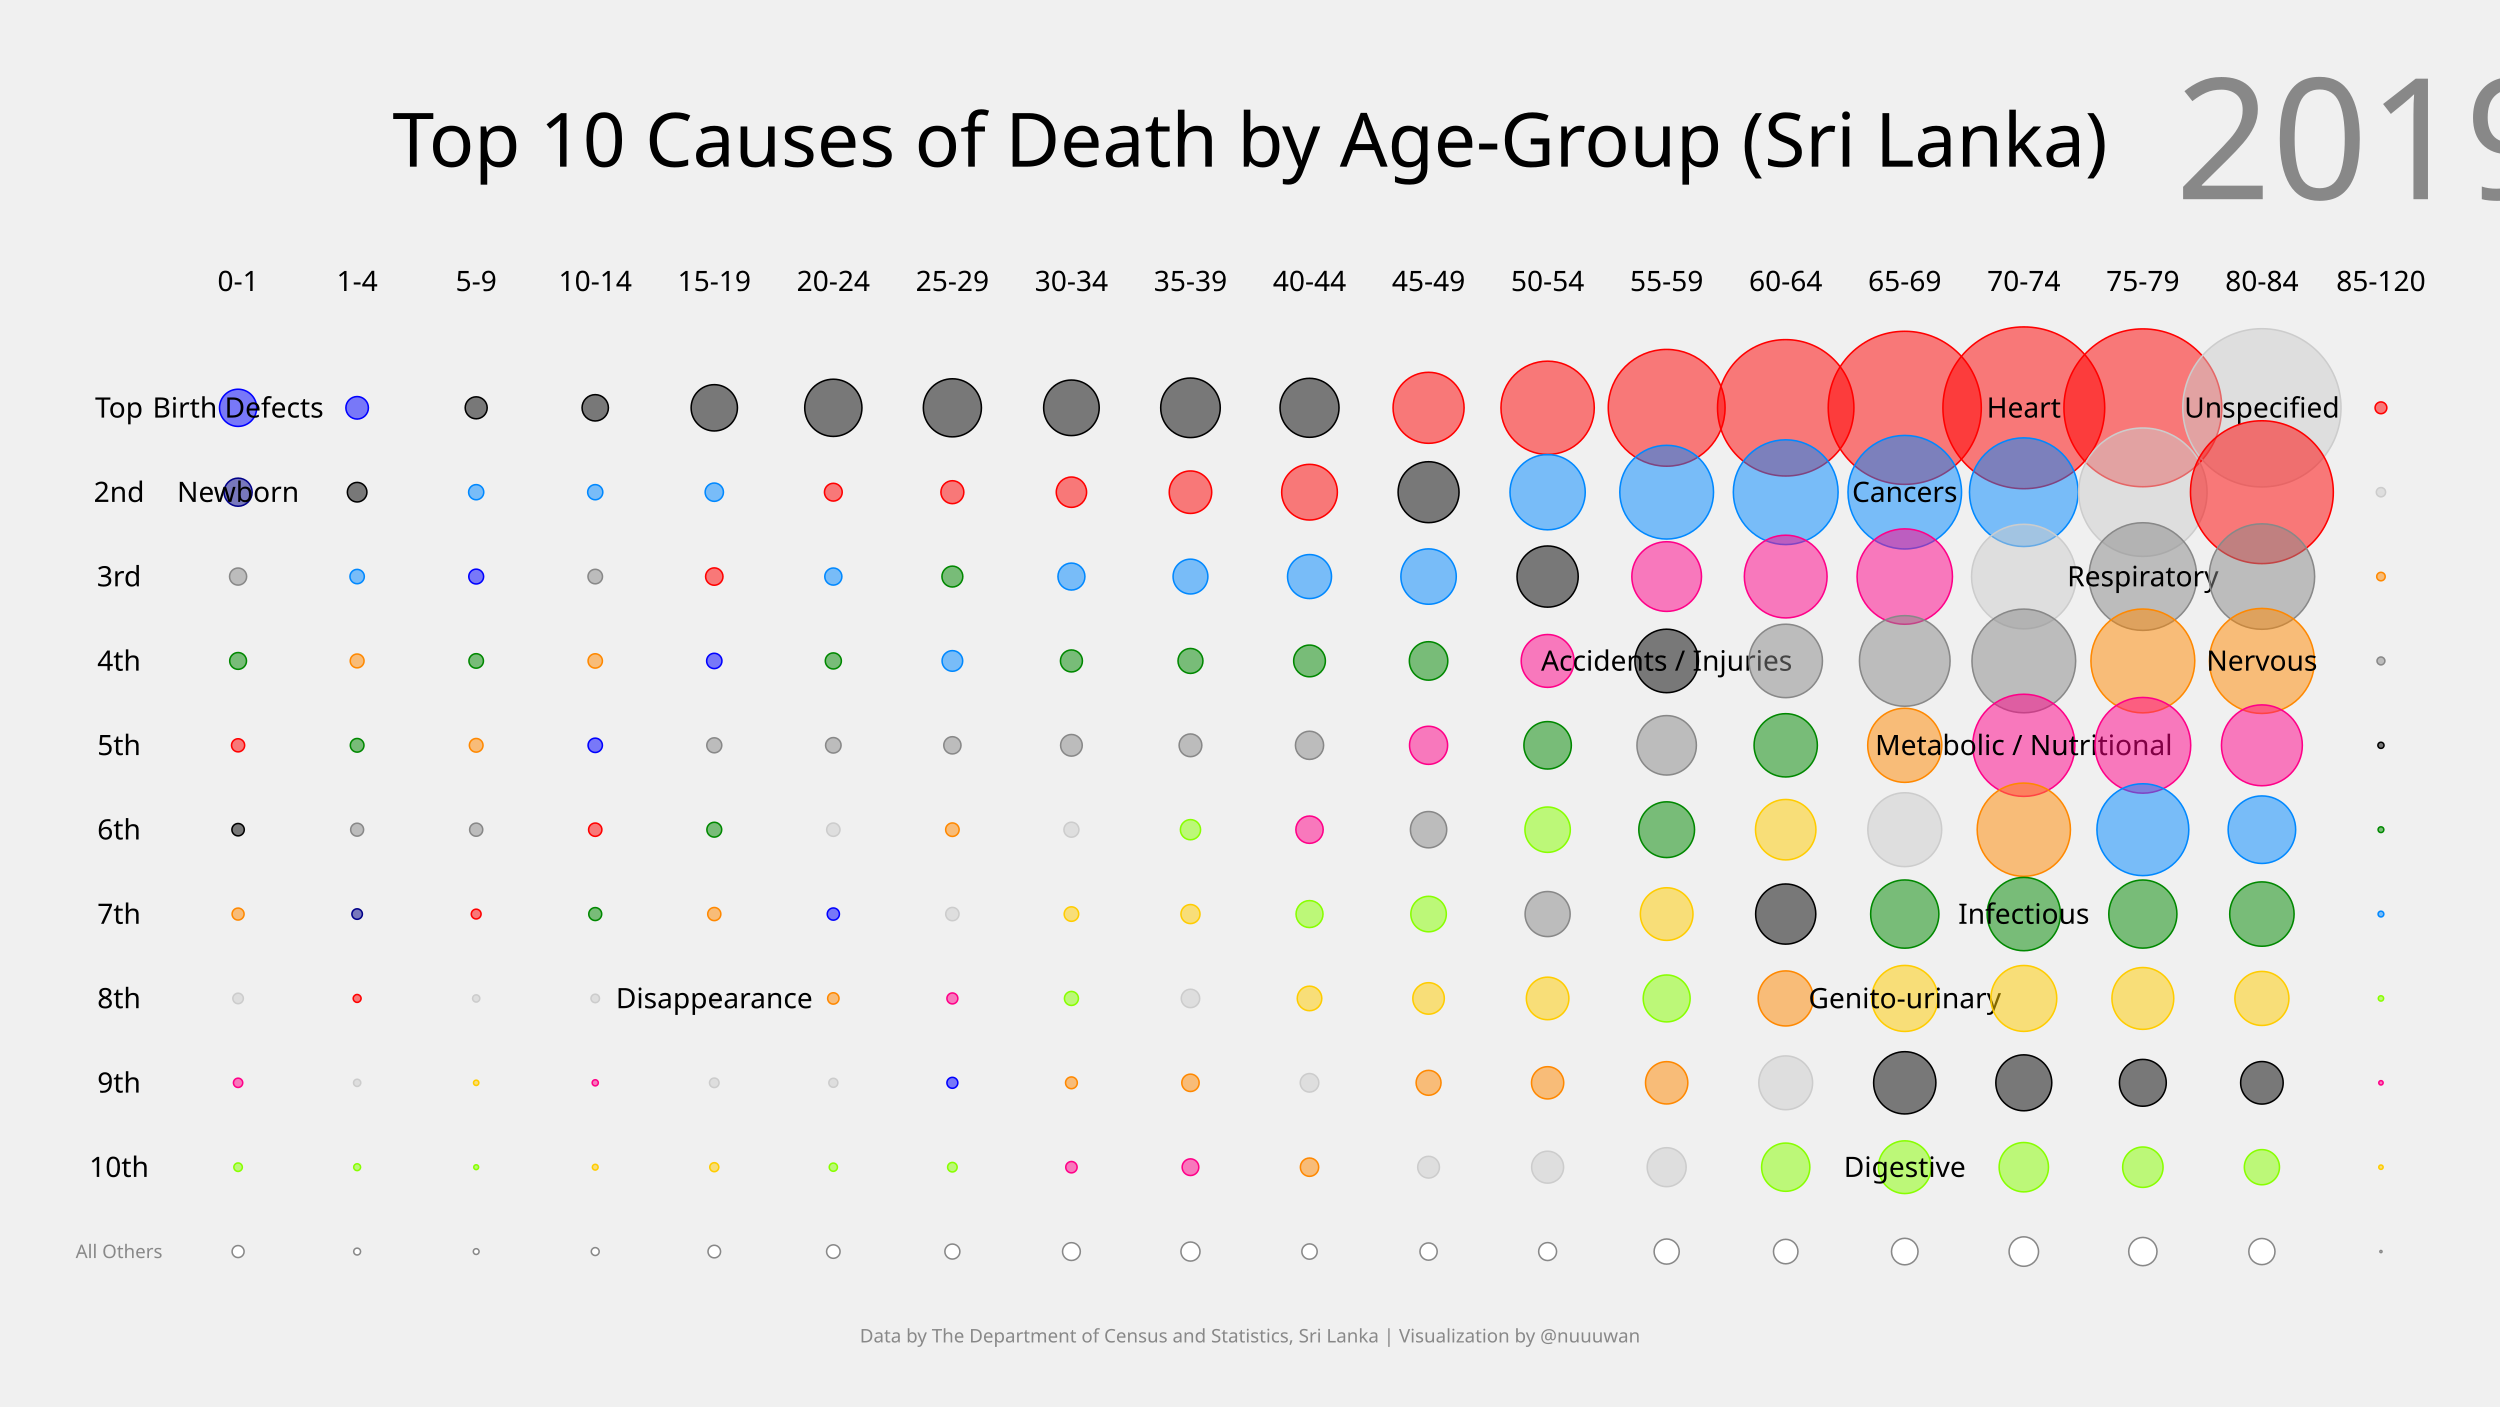
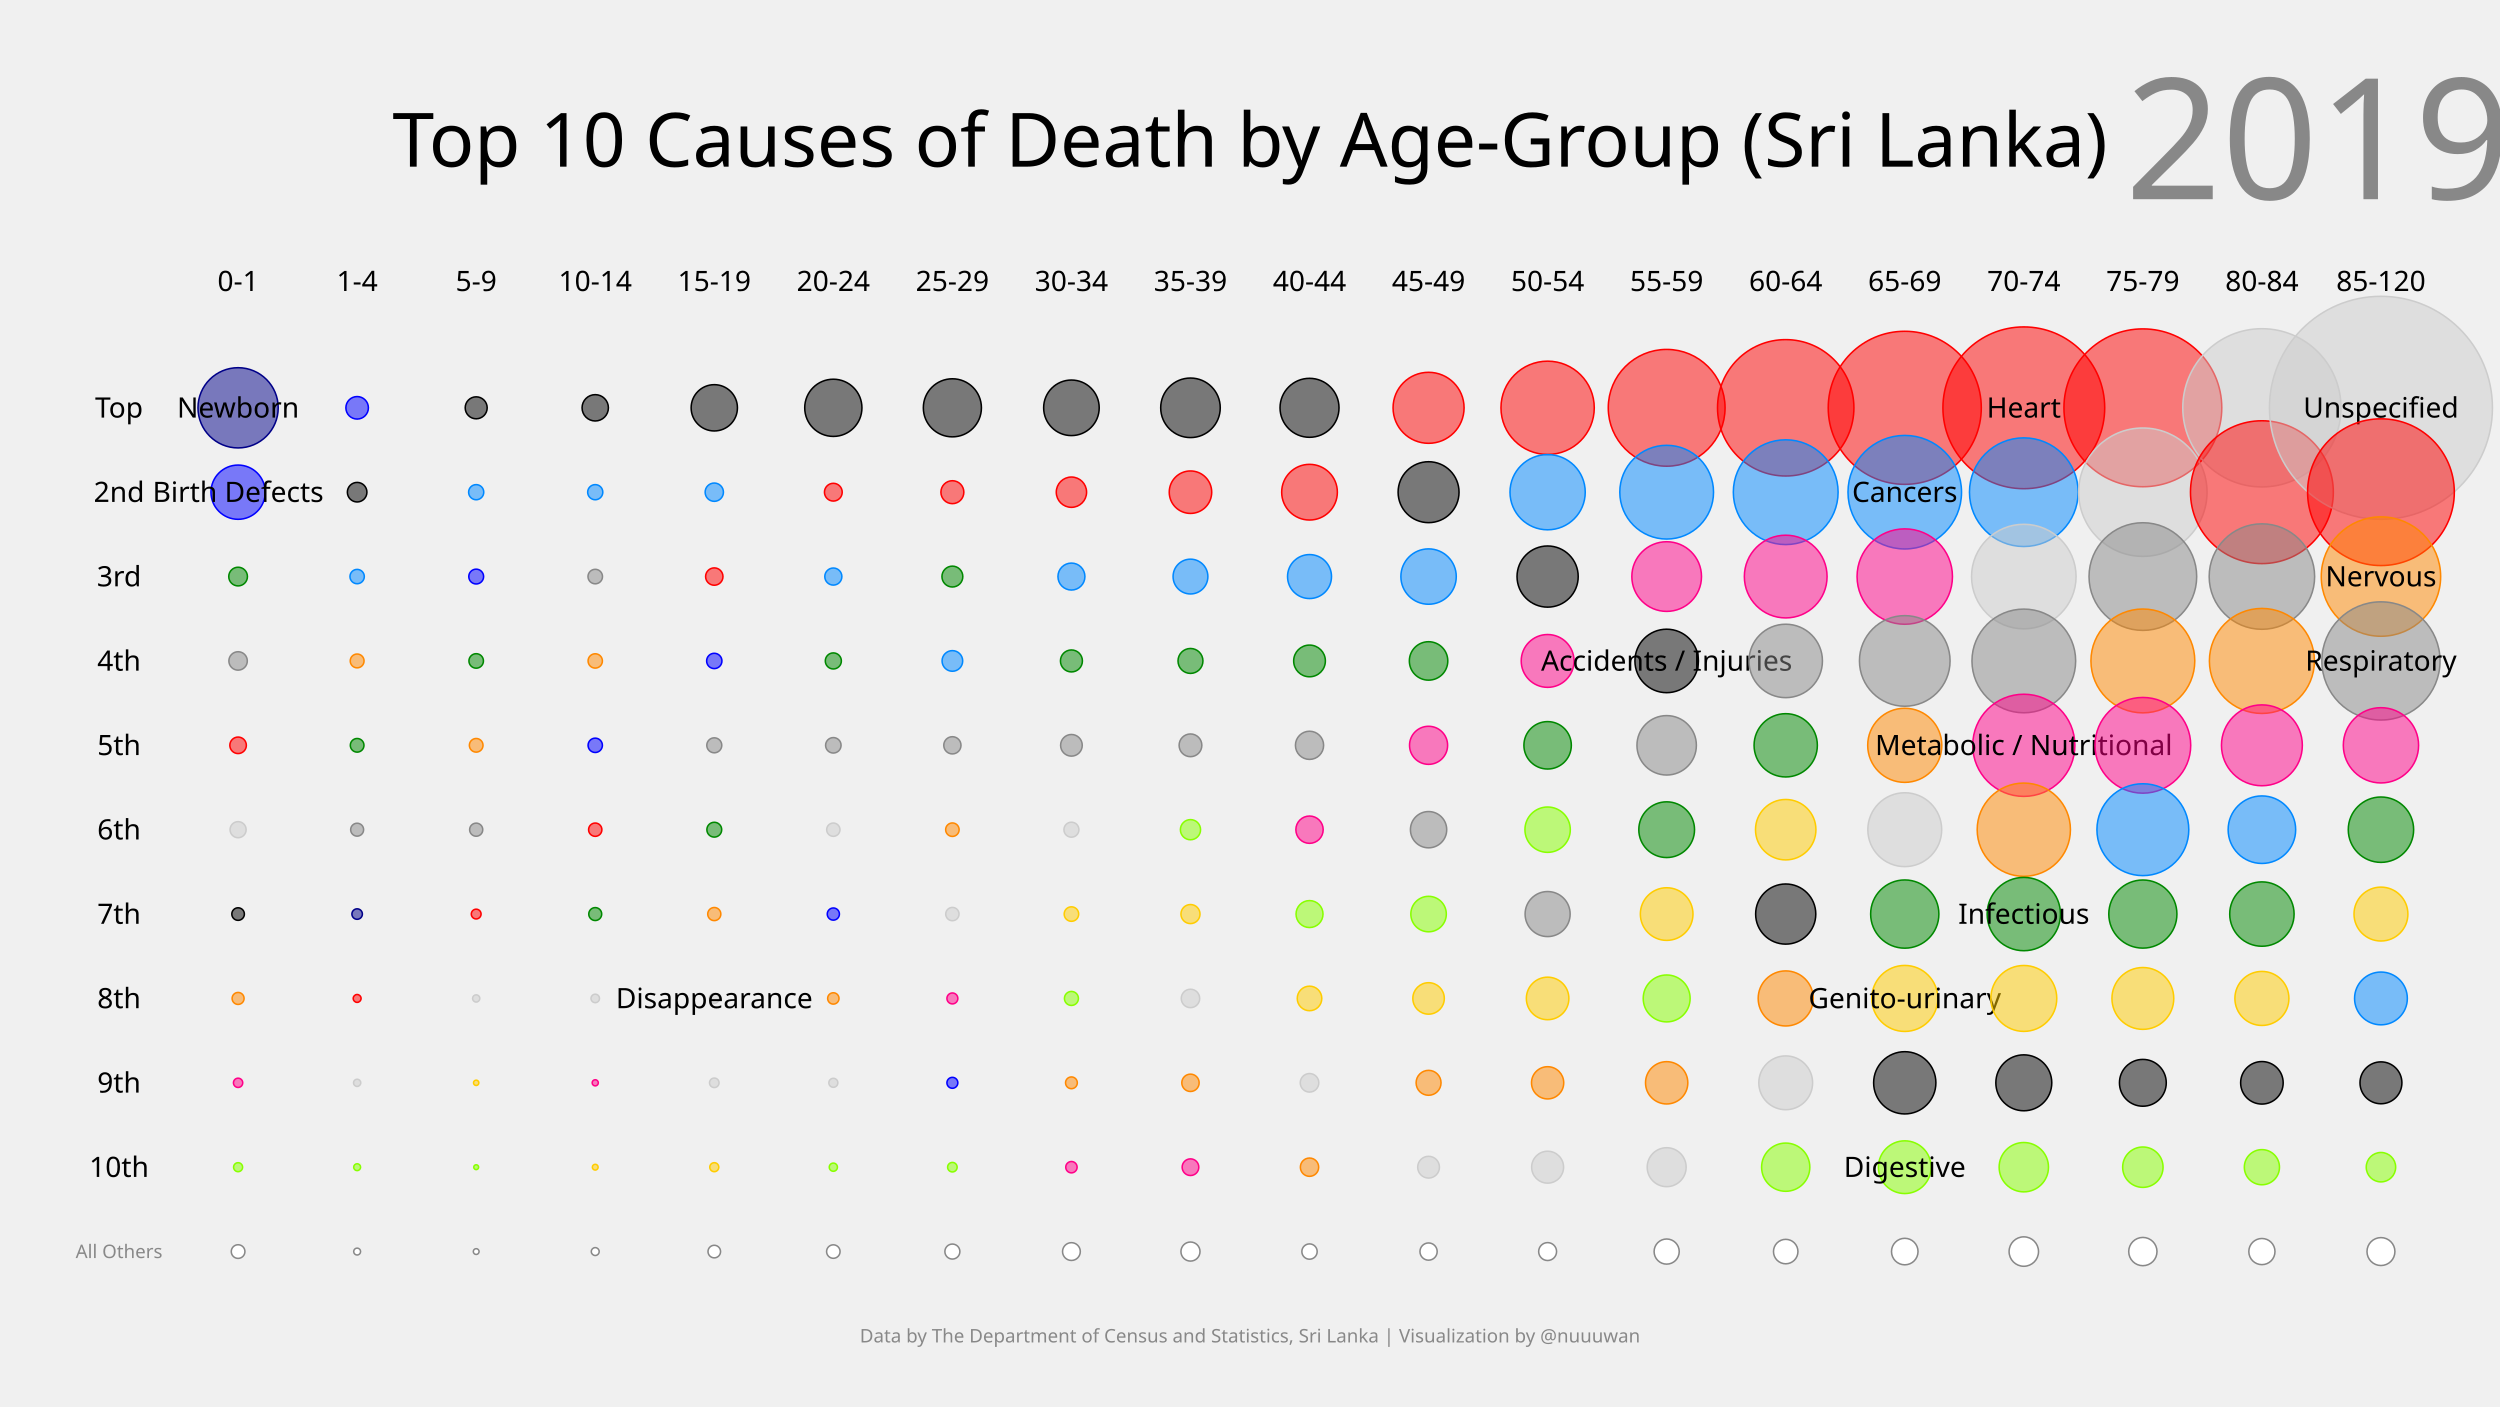
<svg xmlns="http://www.w3.org/2000/svg" width="1600" height="900">
  <g>
    <text x="800.0" y="90" text-anchor="middle" dominant-baseline="middle" font-size="48" font-family="P22 Johnston" fill="black">Top 10 Causes of Death by Age-Group (Sri Lanka)</text>
-     <text x="1392.0" y="90" text-anchor="start" dominant-baseline="middle" font-size="108" font-family="P22 Johnston" fill="#888">2019</text>
+     <text x="1360.0" y="90" text-anchor="start" dominant-baseline="middle" font-size="108" font-family="P22 Johnston" fill="#888">2019</text>
  </g>
  <g>
    <g>
      <text x="152.381" y="180" text-anchor="middle" dominant-baseline="middle" font-size="18.0" font-family="P22 Johnston" fill="black">0-1</text>
      <text x="76.19" y="261.0" text-anchor="middle" dominant-baseline="middle" font-size="18.0" font-family="P22 Johnston" fill="black">Top</text>
-       <circle cx="152.381" cy="261.0" r="11.9" stroke="#00f" fill="#00f" fill-opacity="0.5" />
-       <text x="152.381" y="261.0" text-anchor="middle" dominant-baseline="middle" font-size="18.0" font-family="P22 Johnston" fill="black">Birth Defects</text>
+       <circle cx="152.381" cy="261.0" r="25.672" stroke="#008" fill="#008" fill-opacity="0.5" />
+       <text x="152.381" y="261.0" text-anchor="middle" dominant-baseline="middle" font-size="18.0" font-family="P22 Johnston" fill="black">Newborn</text>
      <text x="76.19" y="315.0" text-anchor="middle" dominant-baseline="middle" font-size="18.0" font-family="P22 Johnston" fill="black">2nd</text>
-       <circle cx="152.381" cy="315.0" r="8.992" stroke="#008" fill="#008" fill-opacity="0.5" />
-       <text x="152.381" y="315.0" text-anchor="middle" dominant-baseline="middle" font-size="18.0" font-family="P22 Johnston" fill="black">Newborn</text>
+       <circle cx="152.381" cy="315.0" r="17.359" stroke="#00f" fill="#00f" fill-opacity="0.5" />
+       <text x="152.381" y="315.0" text-anchor="middle" dominant-baseline="middle" font-size="18.0" font-family="P22 Johnston" fill="black">Birth Defects</text>
      <text x="76.19" y="369.0" text-anchor="middle" dominant-baseline="middle" font-size="18.0" font-family="P22 Johnston" fill="black">3rd</text>
-       <circle cx="152.381" cy="369.0" r="5.467" stroke="#888" fill="#888" fill-opacity="0.5" />
+       <circle cx="152.381" cy="369.0" r="5.981" stroke="#080" fill="#080" fill-opacity="0.5" />
      <text x="76.19" y="423.0" text-anchor="middle" dominant-baseline="middle" font-size="18.0" font-family="P22 Johnston" fill="black">4th</text>
-       <circle cx="152.381" cy="423.0" r="5.377" stroke="#080" fill="#080" fill-opacity="0.5" />
+       <circle cx="152.381" cy="423.0" r="5.898" stroke="#888" fill="#888" fill-opacity="0.5" />
      <text x="76.19" y="477.0" text-anchor="middle" dominant-baseline="middle" font-size="18.0" font-family="P22 Johnston" fill="black">5th</text>
-       <circle cx="152.381" cy="477.0" r="4.2" stroke="#f00" fill="#f00" fill-opacity="0.5" />
+       <circle cx="152.381" cy="477.0" r="5.285" stroke="#f00" fill="#f00" fill-opacity="0.5" />
      <text x="76.19" y="531.0" text-anchor="middle" dominant-baseline="middle" font-size="18.0" font-family="P22 Johnston" fill="black">6th</text>
-       <circle cx="152.381" cy="531.0" r="3.96" stroke="#000" fill="#000" fill-opacity="0.5" />
+       <circle cx="152.381" cy="531.0" r="5.144" stroke="#ccc" fill="#ccc" fill-opacity="0.5" />
      <text x="76.19" y="585.0" text-anchor="middle" dominant-baseline="middle" font-size="18.0" font-family="P22 Johnston" fill="black">7th</text>
-       <circle cx="152.381" cy="585.0" r="3.834" stroke="#f80" fill="#f80" fill-opacity="0.5" />
+       <circle cx="152.381" cy="585.0" r="4.021" stroke="#000" fill="#000" fill-opacity="0.5" />
      <text x="76.19" y="639.0" text-anchor="middle" dominant-baseline="middle" font-size="18.0" font-family="P22 Johnston" fill="black">8th</text>
-       <circle cx="152.381" cy="639.0" r="3.357" stroke="#ccc" fill="#ccc" fill-opacity="0.5" />
+       <circle cx="152.381" cy="639.0" r="3.834" stroke="#f80" fill="#f80" fill-opacity="0.5" />
      <text x="76.19" y="693.0" text-anchor="middle" dominant-baseline="middle" font-size="18.0" font-family="P22 Johnston" fill="black">9th</text>
      <circle cx="152.381" cy="693.0" r="2.97" stroke="#f08" fill="#f08" fill-opacity="0.5" />
      <text x="76.19" y="747.0" text-anchor="middle" dominant-baseline="middle" font-size="18.0" font-family="P22 Johnston" fill="black">10th</text>
-       <circle cx="152.381" cy="747.0" r="2.711" stroke="#8f0" fill="#8f0" fill-opacity="0.5" />
-       <circle cx="152.381" cy="801.0" r="3.834" stroke="#888" fill="#fff" />
+       <circle cx="152.381" cy="747.0" r="2.886" stroke="#8f0" fill="#8f0" fill-opacity="0.5" />
+       <circle cx="152.381" cy="801.0" r="4.371" stroke="#888" fill="#fff" />
      <text x="76.19" y="801.0" text-anchor="middle" dominant-baseline="middle" font-size="12" font-family="P22 Johnston" fill="#888">All Others</text>
    </g>
    <g>
      <text x="228.571" y="180" text-anchor="middle" dominant-baseline="middle" font-size="18.0" font-family="P22 Johnston" fill="black">1-4</text>
      <circle cx="228.571" cy="261.0" r="7.207" stroke="#00f" fill="#00f" fill-opacity="0.5" />
      <circle cx="228.571" cy="315.0" r="6.261" stroke="#000" fill="#000" fill-opacity="0.5" />
      <circle cx="228.571" cy="369.0" r="4.59" stroke="#08f" fill="#08f" fill-opacity="0.5" />
      <circle cx="228.571" cy="423.0" r="4.427" stroke="#f80" fill="#f80" fill-opacity="0.5" />
      <circle cx="228.571" cy="477.0" r="4.371" stroke="#080" fill="#080" fill-opacity="0.5" />
      <circle cx="228.571" cy="531.0" r="4.141" stroke="#888" fill="#888" fill-opacity="0.5" />
      <circle cx="228.571" cy="585.0" r="3.357" stroke="#008" fill="#008" fill-opacity="0.5" />
      <circle cx="228.571" cy="639.0" r="2.524" stroke="#f00" fill="#f00" fill-opacity="0.5" />
      <circle cx="228.571" cy="693.0" r="2.322" stroke="#ccc" fill="#ccc" fill-opacity="0.5" />
      <circle cx="228.571" cy="747.0" r="2.214" stroke="#8f0" fill="#8f0" fill-opacity="0.5" />
      <circle cx="228.571" cy="801.0" r="2.214" stroke="#888" fill="#fff" />
    </g>
    <g>
      <text x="304.762" y="180" text-anchor="middle" dominant-baseline="middle" font-size="18.0" font-family="P22 Johnston" fill="black">5-9</text>
      <circle cx="304.762" cy="261.0" r="7.035" stroke="#000" fill="#000" fill-opacity="0.5" />
      <circle cx="304.762" cy="315.0" r="4.85" stroke="#08f" fill="#08f" fill-opacity="0.5" />
      <circle cx="304.762" cy="369.0" r="4.748" stroke="#00f" fill="#00f" fill-opacity="0.5" />
      <circle cx="304.762" cy="423.0" r="4.643" stroke="#080" fill="#080" fill-opacity="0.5" />
      <circle cx="304.762" cy="477.0" r="4.371" stroke="#f80" fill="#f80" fill-opacity="0.5" />
      <circle cx="304.762" cy="531.0" r="4.2" stroke="#888" fill="#888" fill-opacity="0.5" />
      <circle cx="304.762" cy="585.0" r="3.13" stroke="#f00" fill="#f00" fill-opacity="0.5" />
      <circle cx="304.762" cy="639.0" r="2.322" stroke="#ccc" fill="#ccc" fill-opacity="0.5" />
      <circle cx="304.762" cy="693.0" r="1.715" stroke="#fc0" fill="#fc0" fill-opacity="0.5" />
      <circle cx="304.762" cy="747.0" r="1.565" stroke="#8f0" fill="#8f0" fill-opacity="0.5" />
      <circle cx="304.762" cy="801.0" r="1.852" stroke="#888" fill="#fff" />
    </g>
    <g>
      <text x="380.952" y="180" text-anchor="middle" dominant-baseline="middle" font-size="18.0" font-family="P22 Johnston" fill="black">10-14</text>
      <circle cx="380.952" cy="261.0" r="8.429" stroke="#000" fill="#000" fill-opacity="0.5" />
      <circle cx="380.952" cy="315.0" r="4.85" stroke="#08f" fill="#08f" fill-opacity="0.5" />
      <circle cx="380.952" cy="369.0" r="4.643" stroke="#888" fill="#888" fill-opacity="0.5" />
      <circle cx="380.952" cy="423.0" r="4.59" stroke="#f80" fill="#f80" fill-opacity="0.5" />
      <circle cx="380.952" cy="477.0" r="4.59" stroke="#00f" fill="#00f" fill-opacity="0.5" />
      <circle cx="380.952" cy="531.0" r="4.258" stroke="#f00" fill="#f00" fill-opacity="0.5" />
      <circle cx="380.952" cy="585.0" r="4.141" stroke="#080" fill="#080" fill-opacity="0.5" />
      <circle cx="380.952" cy="639.0" r="2.711" stroke="#ccc" fill="#ccc" fill-opacity="0.5" />
      <circle cx="380.952" cy="693.0" r="1.98" stroke="#f08" fill="#f08" fill-opacity="0.5" />
      <circle cx="380.952" cy="747.0" r="1.852" stroke="#fc0" fill="#fc0" fill-opacity="0.5" />
      <circle cx="380.952" cy="801.0" r="2.524" stroke="#888" fill="#fff" />
    </g>
    <g>
      <text x="457.143" y="180" text-anchor="middle" dominant-baseline="middle" font-size="18.0" font-family="P22 Johnston" fill="black">15-19</text>
      <circle cx="457.143" cy="261.0" r="14.816" stroke="#000" fill="#000" fill-opacity="0.5" />
      <circle cx="457.143" cy="315.0" r="5.857" stroke="#08f" fill="#08f" fill-opacity="0.5" />
      <circle cx="457.143" cy="369.0" r="5.556" stroke="#f00" fill="#f00" fill-opacity="0.5" />
      <circle cx="457.143" cy="423.0" r="4.9" stroke="#00f" fill="#00f" fill-opacity="0.5" />
      <circle cx="457.143" cy="477.0" r="4.799" stroke="#888" fill="#888" fill-opacity="0.5" />
      <circle cx="457.143" cy="531.0" r="4.748" stroke="#080" fill="#080" fill-opacity="0.5" />
      <circle cx="457.143" cy="585.0" r="4.2" stroke="#f80" fill="#f80" fill-opacity="0.5" />
      <circle cx="457.143" cy="639.0" r="3.13" stroke="#cccccc" fill="#cccccc" fill-opacity="0.5" />
      <text x="457.143" y="639.0" text-anchor="middle" dominant-baseline="middle" font-size="18.0" font-family="P22 Johnston" fill="black">Disappearance</text>
      <circle cx="457.143" cy="693.0" r="3.051" stroke="#ccc" fill="#ccc" fill-opacity="0.5" />
      <circle cx="457.143" cy="747.0" r="2.886" stroke="#fc0" fill="#fc0" fill-opacity="0.5" />
      <circle cx="457.143" cy="801.0" r="4.021" stroke="#888" fill="#fff" />
    </g>
    <g>
      <text x="533.333" y="180" text-anchor="middle" dominant-baseline="middle" font-size="18.0" font-family="P22 Johnston" fill="black">20-24</text>
      <circle cx="533.333" cy="261.0" r="18.307" stroke="#000" fill="#000" fill-opacity="0.5" />
      <circle cx="533.333" cy="315.0" r="5.687" stroke="#f00" fill="#f00" fill-opacity="0.5" />
      <circle cx="533.333" cy="369.0" r="5.467" stroke="#08f" fill="#08f" fill-opacity="0.5" />
      <circle cx="533.333" cy="423.0" r="5.144" stroke="#080" fill="#080" fill-opacity="0.5" />
      <circle cx="533.333" cy="477.0" r="4.95" stroke="#888" fill="#888" fill-opacity="0.5" />
      <circle cx="533.333" cy="531.0" r="4.258" stroke="#ccc" fill="#ccc" fill-opacity="0.5" />
      <circle cx="533.333" cy="585.0" r="3.897" stroke="#00f" fill="#00f" fill-opacity="0.5" />
      <circle cx="533.333" cy="639.0" r="3.637" stroke="#f80" fill="#f80" fill-opacity="0.5" />
      <circle cx="533.333" cy="693.0" r="2.886" stroke="#cccccc" fill="#cccccc" fill-opacity="0.5" />
      <circle cx="533.333" cy="747.0" r="2.619" stroke="#8f0" fill="#8f0" fill-opacity="0.5" />
      <circle cx="533.333" cy="801.0" r="4.315" stroke="#888" fill="#fff" />
    </g>
    <g>
      <text x="609.524" y="180" text-anchor="middle" dominant-baseline="middle" font-size="18.0" font-family="P22 Johnston" fill="black">25-29</text>
      <circle cx="609.524" cy="261.0" r="18.586" stroke="#000" fill="#000" fill-opacity="0.5" />
      <circle cx="609.524" cy="315.0" r="7.342" stroke="#f00" fill="#f00" fill-opacity="0.5" />
      <circle cx="609.524" cy="369.0" r="6.678" stroke="#080" fill="#080" fill-opacity="0.5" />
      <circle cx="609.524" cy="423.0" r="6.604" stroke="#08f" fill="#08f" fill-opacity="0.5" />
      <circle cx="609.524" cy="477.0" r="5.512" stroke="#888" fill="#888" fill-opacity="0.5" />
      <circle cx="609.524" cy="531.0" r="4.315" stroke="#f80" fill="#f80" fill-opacity="0.5" />
      <circle cx="609.524" cy="585.0" r="4.258" stroke="#ccc" fill="#ccc" fill-opacity="0.5" />
      <circle cx="609.524" cy="639.0" r="3.5" stroke="#f08" fill="#f08" fill-opacity="0.5" />
      <circle cx="609.524" cy="693.0" r="3.5" stroke="#00f" fill="#00f" fill-opacity="0.5" />
      <circle cx="609.524" cy="747.0" r="3.051" stroke="#8f0" fill="#8f0" fill-opacity="0.5" />
      <circle cx="609.524" cy="801.0" r="4.799" stroke="#888" fill="#fff" />
    </g>
    <g>
      <text x="685.714" y="180" text-anchor="middle" dominant-baseline="middle" font-size="18.0" font-family="P22 Johnston" fill="black">30-34</text>
      <circle cx="685.714" cy="261.0" r="17.778" stroke="#000" fill="#000" fill-opacity="0.5" />
      <circle cx="685.714" cy="315.0" r="9.699" stroke="#f00" fill="#f00" fill-opacity="0.5" />
      <circle cx="685.714" cy="369.0" r="8.63" stroke="#08f" fill="#08f" fill-opacity="0.5" />
      <circle cx="685.714" cy="423.0" r="7.035" stroke="#080" fill="#080" fill-opacity="0.5" />
      <circle cx="685.714" cy="477.0" r="6.93" stroke="#888" fill="#888" fill-opacity="0.5" />
      <circle cx="685.714" cy="531.0" r="4.799" stroke="#ccc" fill="#ccc" fill-opacity="0.5" />
      <circle cx="685.714" cy="585.0" r="4.643" stroke="#fc0" fill="#fc0" fill-opacity="0.5" />
      <circle cx="685.714" cy="639.0" r="4.482" stroke="#8f0" fill="#8f0" fill-opacity="0.5" />
      <circle cx="685.714" cy="693.0" r="3.77" stroke="#f80" fill="#f80" fill-opacity="0.5" />
      <circle cx="685.714" cy="747.0" r="3.637" stroke="#f08" fill="#f08" fill-opacity="0.5" />
      <circle cx="685.714" cy="801.0" r="5.687" stroke="#888" fill="#fff" />
    </g>
    <g>
      <text x="761.905" y="180" text-anchor="middle" dominant-baseline="middle" font-size="18.0" font-family="P22 Johnston" fill="black">35-39</text>
      <circle cx="761.905" cy="261.0" r="19.055" stroke="#000" fill="#000" fill-opacity="0.5" />
      <circle cx="761.905" cy="315.0" r="13.592" stroke="#f00" fill="#f00" fill-opacity="0.5" />
      <circle cx="761.905" cy="369.0" r="11.134" stroke="#08f" fill="#08f" fill-opacity="0.5" />
      <circle cx="761.905" cy="423.0" r="7.981" stroke="#080" fill="#080" fill-opacity="0.5" />
      <circle cx="761.905" cy="477.0" r="7.275" stroke="#888" fill="#888" fill-opacity="0.5" />
      <circle cx="761.905" cy="531.0" r="6.454" stroke="#8f0" fill="#8f0" fill-opacity="0.5" />
      <circle cx="761.905" cy="585.0" r="6.102" stroke="#fc0" fill="#fc0" fill-opacity="0.5" />
      <circle cx="761.905" cy="639.0" r="5.898" stroke="#ccc" fill="#ccc" fill-opacity="0.5" />
      <circle cx="761.905" cy="693.0" r="5.556" stroke="#f80" fill="#f80" fill-opacity="0.5" />
      <circle cx="761.905" cy="747.0" r="5.331" stroke="#f08" fill="#f08" fill-opacity="0.5" />
      <circle cx="761.905" cy="801.0" r="6.102" stroke="#888" fill="#fff" />
    </g>
    <g>
      <text x="838.095" y="180" text-anchor="middle" dominant-baseline="middle" font-size="18.0" font-family="P22 Johnston" fill="black">40-44</text>
      <circle cx="838.095" cy="261.0" r="18.874" stroke="#000" fill="#000" fill-opacity="0.5" />
      <circle cx="838.095" cy="315.0" r="17.819" stroke="#f00" fill="#f00" fill-opacity="0.5" />
      <circle cx="838.095" cy="369.0" r="14.07" stroke="#08f" fill="#08f" fill-opacity="0.5" />
      <circle cx="838.095" cy="423.0" r="10.144" stroke="#080" fill="#080" fill-opacity="0.5" />
      <circle cx="838.095" cy="477.0" r="9.019" stroke="#888" fill="#888" fill-opacity="0.5" />
      <circle cx="838.095" cy="531.0" r="8.743" stroke="#f08" fill="#f08" fill-opacity="0.5" />
      <circle cx="838.095" cy="585.0" r="8.63" stroke="#8f0" fill="#8f0" fill-opacity="0.5" />
      <circle cx="838.095" cy="639.0" r="7.857" stroke="#fc0" fill="#fc0" fill-opacity="0.5" />
      <circle cx="838.095" cy="693.0" r="5.94" stroke="#ccc" fill="#ccc" fill-opacity="0.5" />
      <circle cx="838.095" cy="747.0" r="5.857" stroke="#f80" fill="#f80" fill-opacity="0.5" />
      <circle cx="838.095" cy="801.0" r="4.9" stroke="#888" fill="#fff" />
    </g>
    <g>
      <text x="914.286" y="180" text-anchor="middle" dominant-baseline="middle" font-size="18.0" font-family="P22 Johnston" fill="black">45-49</text>
      <circle cx="914.286" cy="261.0" r="22.726" stroke="#f00" fill="#f00" fill-opacity="0.5" />
      <circle cx="914.286" cy="315.0" r="19.5" stroke="#000" fill="#000" fill-opacity="0.5" />
      <circle cx="914.286" cy="369.0" r="17.723" stroke="#08f" fill="#08f" fill-opacity="0.5" />
      <circle cx="914.286" cy="423.0" r="12.305" stroke="#080" fill="#080" fill-opacity="0.5" />
      <circle cx="914.286" cy="477.0" r="12.185" stroke="#f08" fill="#f08" fill-opacity="0.5" />
      <circle cx="914.286" cy="531.0" r="11.608" stroke="#888" fill="#888" fill-opacity="0.5" />
      <circle cx="914.286" cy="585.0" r="11.352" stroke="#8f0" fill="#8f0" fill-opacity="0.5" />
      <circle cx="914.286" cy="639.0" r="10.071" stroke="#fc0" fill="#fc0" fill-opacity="0.5" />
      <circle cx="914.286" cy="693.0" r="7.981" stroke="#f80" fill="#f80" fill-opacity="0.5" />
      <circle cx="914.286" cy="747.0" r="6.965" stroke="#ccc" fill="#ccc" fill-opacity="0.5" />
      <circle cx="914.286" cy="801.0" r="5.512" stroke="#888" fill="#fff" />
    </g>
    <g>
      <text x="990.476" y="180" text-anchor="middle" dominant-baseline="middle" font-size="18.0" font-family="P22 Johnston" fill="black">50-54</text>
      <circle cx="990.476" cy="261.0" r="29.855" stroke="#f00" fill="#f00" fill-opacity="0.5" />
      <circle cx="990.476" cy="315.0" r="24.076" stroke="#08f" fill="#08f" fill-opacity="0.5" />
      <circle cx="990.476" cy="369.0" r="19.575" stroke="#000" fill="#000" fill-opacity="0.5" />
      <circle cx="990.476" cy="423.0" r="16.902" stroke="#f08" fill="#f08" fill-opacity="0.5" />
      <circle cx="990.476" cy="477.0" r="15.176" stroke="#080" fill="#080" fill-opacity="0.5" />
      <circle cx="990.476" cy="531.0" r="14.516" stroke="#8f0" fill="#8f0" fill-opacity="0.5" />
      <circle cx="990.476" cy="585.0" r="14.414" stroke="#888" fill="#888" fill-opacity="0.5" />
      <circle cx="990.476" cy="639.0" r="13.61" stroke="#fc0" fill="#fc0" fill-opacity="0.5" />
      <circle cx="990.476" cy="693.0" r="10.312" stroke="#f80" fill="#f80" fill-opacity="0.5" />
      <circle cx="990.476" cy="747.0" r="10.216" stroke="#ccc" fill="#ccc" fill-opacity="0.5" />
      <circle cx="990.476" cy="801.0" r="5.73" stroke="#888" fill="#fff" />
    </g>
    <g>
      <text x="1066.667" y="180" text-anchor="middle" dominant-baseline="middle" font-size="18.0" font-family="P22 Johnston" fill="black">55-59</text>
      <circle cx="1066.667" cy="261.0" r="37.376" stroke="#f00" fill="#f00" fill-opacity="0.5" />
      <circle cx="1066.667" cy="315.0" r="29.994" stroke="#08f" fill="#08f" fill-opacity="0.5" />
      <circle cx="1066.667" cy="369.0" r="22.29" stroke="#f08" fill="#f08" fill-opacity="0.5" />
      <circle cx="1066.667" cy="423.0" r="20.312" stroke="#000" fill="#000" fill-opacity="0.5" />
      <text x="1066.667" y="423.0" text-anchor="middle" dominant-baseline="middle" font-size="18.0" font-family="P22 Johnston" fill="black">Accidents / Injuries</text>
      <circle cx="1066.667" cy="477.0" r="19.016" stroke="#888" fill="#888" fill-opacity="0.5" />
      <circle cx="1066.667" cy="531.0" r="17.833" stroke="#080" fill="#080" fill-opacity="0.5" />
      <circle cx="1066.667" cy="585.0" r="16.844" stroke="#fc0" fill="#fc0" fill-opacity="0.5" />
      <circle cx="1066.667" cy="639.0" r="15.013" stroke="#8f0" fill="#8f0" fill-opacity="0.5" />
      <circle cx="1066.667" cy="693.0" r="13.537" stroke="#f80" fill="#f80" fill-opacity="0.5" />
      <circle cx="1066.667" cy="747.0" r="12.463" stroke="#ccc" fill="#ccc" fill-opacity="0.5" />
      <circle cx="1066.667" cy="801.0" r="8.042" stroke="#888" fill="#fff" />
    </g>
    <g>
      <text x="1142.857" y="180" text-anchor="middle" dominant-baseline="middle" font-size="18.0" font-family="P22 Johnston" fill="black">60-64</text>
      <circle cx="1142.857" cy="261.0" r="43.648" stroke="#f00" fill="#f00" fill-opacity="0.5" />
      <circle cx="1142.857" cy="315.0" r="33.527" stroke="#08f" fill="#08f" fill-opacity="0.5" />
      <circle cx="1142.857" cy="369.0" r="26.471" stroke="#f08" fill="#f08" fill-opacity="0.5" />
      <circle cx="1142.857" cy="423.0" r="23.5" stroke="#888" fill="#888" fill-opacity="0.5" />
      <circle cx="1142.857" cy="477.0" r="20.252" stroke="#080" fill="#080" fill-opacity="0.5" />
      <circle cx="1142.857" cy="531.0" r="19.336" stroke="#fc0" fill="#fc0" fill-opacity="0.5" />
      <circle cx="1142.857" cy="585.0" r="19.247" stroke="#000" fill="#000" fill-opacity="0.5" />
      <circle cx="1142.857" cy="639.0" r="17.626" stroke="#f80" fill="#f80" fill-opacity="0.5" />
      <circle cx="1142.857" cy="693.0" r="17.218" stroke="#ccc" fill="#ccc" fill-opacity="0.5" />
      <circle cx="1142.857" cy="747.0" r="15.432" stroke="#8f0" fill="#8f0" fill-opacity="0.5" />
      <circle cx="1142.857" cy="801.0" r="7.826" stroke="#888" fill="#fff" />
    </g>
    <g>
      <text x="1219.048" y="180" text-anchor="middle" dominant-baseline="middle" font-size="18.0" font-family="P22 Johnston" fill="black">65-69</text>
      <circle cx="1219.048" cy="261.0" r="48.985" stroke="#f00" fill="#f00" fill-opacity="0.5" />
      <circle cx="1219.048" cy="315.0" r="36.333" stroke="#08f" fill="#08f" fill-opacity="0.5" />
      <text x="1219.048" y="315.0" text-anchor="middle" dominant-baseline="middle" font-size="18.0" font-family="P22 Johnston" fill="black">Cancers</text>
      <circle cx="1219.048" cy="369.0" r="30.528" stroke="#f08" fill="#f08" fill-opacity="0.5" />
      <circle cx="1219.048" cy="423.0" r="28.997" stroke="#888" fill="#888" fill-opacity="0.5" />
      <circle cx="1219.048" cy="477.0" r="23.718" stroke="#f80" fill="#f80" fill-opacity="0.5" />
      <circle cx="1219.048" cy="531.0" r="23.635" stroke="#ccc" fill="#ccc" fill-opacity="0.5" />
      <circle cx="1219.048" cy="585.0" r="21.835" stroke="#080" fill="#080" fill-opacity="0.5" />
      <circle cx="1219.048" cy="639.0" r="21.128" stroke="#fc0" fill="#fc0" fill-opacity="0.5" />
      <text x="1219.048" y="639.0" text-anchor="middle" dominant-baseline="middle" font-size="18.0" font-family="P22 Johnston" fill="black">Genito-urinary</text>
      <circle cx="1219.048" cy="693.0" r="19.922" stroke="#000" fill="#000" fill-opacity="0.5" />
      <circle cx="1219.048" cy="747.0" r="16.873" stroke="#8f0" fill="#8f0" fill-opacity="0.5" />
      <text x="1219.048" y="747.0" text-anchor="middle" dominant-baseline="middle" font-size="18.0" font-family="P22 Johnston" fill="black">Digestive</text>
      <circle cx="1219.048" cy="801.0" r="8.487" stroke="#888" fill="#fff" />
    </g>
    <g>
      <text x="1295.238" y="180" text-anchor="middle" dominant-baseline="middle" font-size="18.0" font-family="P22 Johnston" fill="black">70-74</text>
      <circle cx="1295.238" cy="261.0" r="51.776" stroke="#f00" fill="#f00" fill-opacity="0.5" />
      <text x="1295.238" y="261.0" text-anchor="middle" dominant-baseline="middle" font-size="18.0" font-family="P22 Johnston" fill="black">Heart</text>
      <circle cx="1295.238" cy="315.0" r="34.775" stroke="#08f" fill="#08f" fill-opacity="0.5" />
      <circle cx="1295.238" cy="369.0" r="33.447" stroke="#ccc" fill="#ccc" fill-opacity="0.5" />
      <circle cx="1295.238" cy="423.0" r="33.182" stroke="#888" fill="#888" fill-opacity="0.5" />
      <circle cx="1295.238" cy="477.0" r="32.691" stroke="#f08" fill="#f08" fill-opacity="0.5" />
      <text x="1295.238" y="477.0" text-anchor="middle" dominant-baseline="middle" font-size="18.0" font-family="P22 Johnston" fill="black">Metabolic / Nutritional</text>
      <circle cx="1295.238" cy="531.0" r="29.838" stroke="#f80" fill="#f80" fill-opacity="0.5" />
      <circle cx="1295.238" cy="585.0" r="23.458" stroke="#080" fill="#080" fill-opacity="0.5" />
      <text x="1295.238" y="585.0" text-anchor="middle" dominant-baseline="middle" font-size="18.0" font-family="P22 Johnston" fill="black">Infectious</text>
      <circle cx="1295.238" cy="639.0" r="21.093" stroke="#fc0" fill="#fc0" fill-opacity="0.5" />
      <circle cx="1295.238" cy="693.0" r="17.901" stroke="#000" fill="#000" fill-opacity="0.5" />
      <circle cx="1295.238" cy="747.0" r="15.793" stroke="#8f0" fill="#8f0" fill-opacity="0.5" />
      <circle cx="1295.238" cy="801.0" r="9.418" stroke="#888" fill="#fff" />
    </g>
    <g>
      <text x="1371.429" y="180" text-anchor="middle" dominant-baseline="middle" font-size="18.0" font-family="P22 Johnston" fill="black">75-79</text>
      <circle cx="1371.429" cy="261.0" r="50.512" stroke="#f00" fill="#f00" fill-opacity="0.5" />
      <circle cx="1371.429" cy="315.0" r="41.074" stroke="#ccc" fill="#ccc" fill-opacity="0.5" />
      <circle cx="1371.429" cy="369.0" r="34.45" stroke="#888" fill="#888" fill-opacity="0.5" />
-       <text x="1371.429" y="369.0" text-anchor="middle" dominant-baseline="middle" font-size="18.0" font-family="P22 Johnston" fill="black">Respiratory</text>
      <circle cx="1371.429" cy="423.0" r="33.233" stroke="#f80" fill="#f80" fill-opacity="0.5" />
      <circle cx="1371.429" cy="477.0" r="30.632" stroke="#f08" fill="#f08" fill-opacity="0.5" />
      <circle cx="1371.429" cy="531.0" r="29.4" stroke="#08f" fill="#08f" fill-opacity="0.5" />
      <circle cx="1371.429" cy="585.0" r="21.801" stroke="#080" fill="#080" fill-opacity="0.5" />
      <circle cx="1371.429" cy="639.0" r="19.787" stroke="#fc0" fill="#fc0" fill-opacity="0.5" />
      <circle cx="1371.429" cy="693.0" r="14.981" stroke="#000" fill="#000" fill-opacity="0.5" />
      <circle cx="1371.429" cy="747.0" r="12.926" stroke="#8f0" fill="#8f0" fill-opacity="0.5" />
      <circle cx="1371.429" cy="801.0" r="9.046" stroke="#888" fill="#fff" />
    </g>
    <g>
      <text x="1447.619" y="180" text-anchor="middle" dominant-baseline="middle" font-size="18.0" font-family="P22 Johnston" fill="black">80-84</text>
      <circle cx="1447.619" cy="261.0" r="50.633" stroke="#ccc" fill="#ccc" fill-opacity="0.5" />
-       <text x="1447.619" y="261.0" text-anchor="middle" dominant-baseline="middle" font-size="18.0" font-family="P22 Johnston" fill="black">Unspecified</text>
      <circle cx="1447.619" cy="315.0" r="45.71" stroke="#f00" fill="#f00" fill-opacity="0.5" />
      <circle cx="1447.619" cy="369.0" r="33.746" stroke="#888" fill="#888" fill-opacity="0.5" />
      <circle cx="1447.619" cy="423.0" r="33.607" stroke="#f80" fill="#f80" fill-opacity="0.5" />
-       <text x="1447.619" y="423.0" text-anchor="middle" dominant-baseline="middle" font-size="18.0" font-family="P22 Johnston" fill="black">Nervous</text>
      <circle cx="1447.619" cy="477.0" r="25.881" stroke="#f08" fill="#f08" fill-opacity="0.5" />
      <circle cx="1447.619" cy="531.0" r="21.609" stroke="#08f" fill="#08f" fill-opacity="0.5" />
      <circle cx="1447.619" cy="585.0" r="20.6" stroke="#080" fill="#080" fill-opacity="0.5" />
      <circle cx="1447.619" cy="639.0" r="17.289" stroke="#fc0" fill="#fc0" fill-opacity="0.5" />
      <circle cx="1447.619" cy="693.0" r="13.61" stroke="#000" fill="#000" fill-opacity="0.5" />
      <circle cx="1447.619" cy="747.0" r="11.244" stroke="#8f0" fill="#8f0" fill-opacity="0.5" />
      <circle cx="1447.619" cy="801.0" r="8.371" stroke="#888" fill="#fff" />
    </g>
    <g>
      <text x="1523.81" y="180" text-anchor="middle" dominant-baseline="middle" font-size="18.0" font-family="P22 Johnston" fill="black">85-120</text>
-       <circle cx="1523.81" cy="261.0" r="3.77" stroke="#f00" fill="#f00" fill-opacity="0.5" />
-       <circle cx="1523.81" cy="315.0" r="2.97" stroke="#ccc" fill="#ccc" fill-opacity="0.5" />
-       <circle cx="1523.81" cy="369.0" r="2.711" stroke="#f80" fill="#f80" fill-opacity="0.5" />
-       <circle cx="1523.81" cy="423.0" r="2.524" stroke="#888" fill="#888" fill-opacity="0.5" />
-       <circle cx="1523.81" cy="477.0" r="1.98" stroke="#000" fill="#000" fill-opacity="0.5" />
-       <circle cx="1523.81" cy="531.0" r="1.852" stroke="#080" fill="#080" fill-opacity="0.5" />
-       <circle cx="1523.81" cy="585.0" r="1.852" stroke="#08f" fill="#08f" fill-opacity="0.5" />
-       <circle cx="1523.81" cy="639.0" r="1.715" stroke="#8f0" fill="#8f0" fill-opacity="0.5" />
-       <circle cx="1523.81" cy="693.0" r="1.4" stroke="#f08" fill="#f08" fill-opacity="0.5" />
-       <circle cx="1523.81" cy="747.0" r="1.4" stroke="#fc0" fill="#fc0" fill-opacity="0.5" />
-       <circle cx="1523.81" cy="801.0" r="0.7" stroke="#888" fill="#fff" />
+       <circle cx="1523.81" cy="261.0" r="71.355" stroke="#ccc" fill="#ccc" fill-opacity="0.5" />
+       <text x="1523.81" y="261.0" text-anchor="middle" dominant-baseline="middle" font-size="18.0" font-family="P22 Johnston" fill="black">Unspecified</text>
+       <circle cx="1523.81" cy="315.0" r="46.957" stroke="#f00" fill="#f00" fill-opacity="0.5" />
+       <circle cx="1523.81" cy="369.0" r="38.206" stroke="#f80" fill="#f80" fill-opacity="0.5" />
+       <text x="1523.81" y="369.0" text-anchor="middle" dominant-baseline="middle" font-size="18.0" font-family="P22 Johnston" fill="black">Nervous</text>
+       <circle cx="1523.81" cy="423.0" r="37.819" stroke="#888" fill="#888" fill-opacity="0.5" />
+       <text x="1523.81" y="423.0" text-anchor="middle" dominant-baseline="middle" font-size="18.0" font-family="P22 Johnston" fill="black">Respiratory</text>
+       <circle cx="1523.81" cy="477.0" r="24.087" stroke="#f08" fill="#f08" fill-opacity="0.5" />
+       <circle cx="1523.81" cy="531.0" r="20.918" stroke="#080" fill="#080" fill-opacity="0.5" />
+       <circle cx="1523.81" cy="585.0" r="17.246" stroke="#fc0" fill="#fc0" fill-opacity="0.5" />
+       <circle cx="1523.81" cy="639.0" r="16.887" stroke="#08f" fill="#08f" fill-opacity="0.5" />
+       <circle cx="1523.81" cy="693.0" r="13.41" stroke="#000" fill="#000" fill-opacity="0.5" />
+       <circle cx="1523.81" cy="747.0" r="9.418" stroke="#8f0" fill="#8f0" fill-opacity="0.5" />
+       <circle cx="1523.81" cy="801.0" r="8.937" stroke="#888" fill="#fff" />
    </g>
  </g>
  <g>
    <text x="800.0" y="855.0" text-anchor="middle" dominant-baseline="middle" font-size="12" font-family="P22 Johnston" fill="#888">Data by The Department of Census and Statistics, Sri Lanka | Visualization by @nuuuwan</text>
  </g>
</svg>
